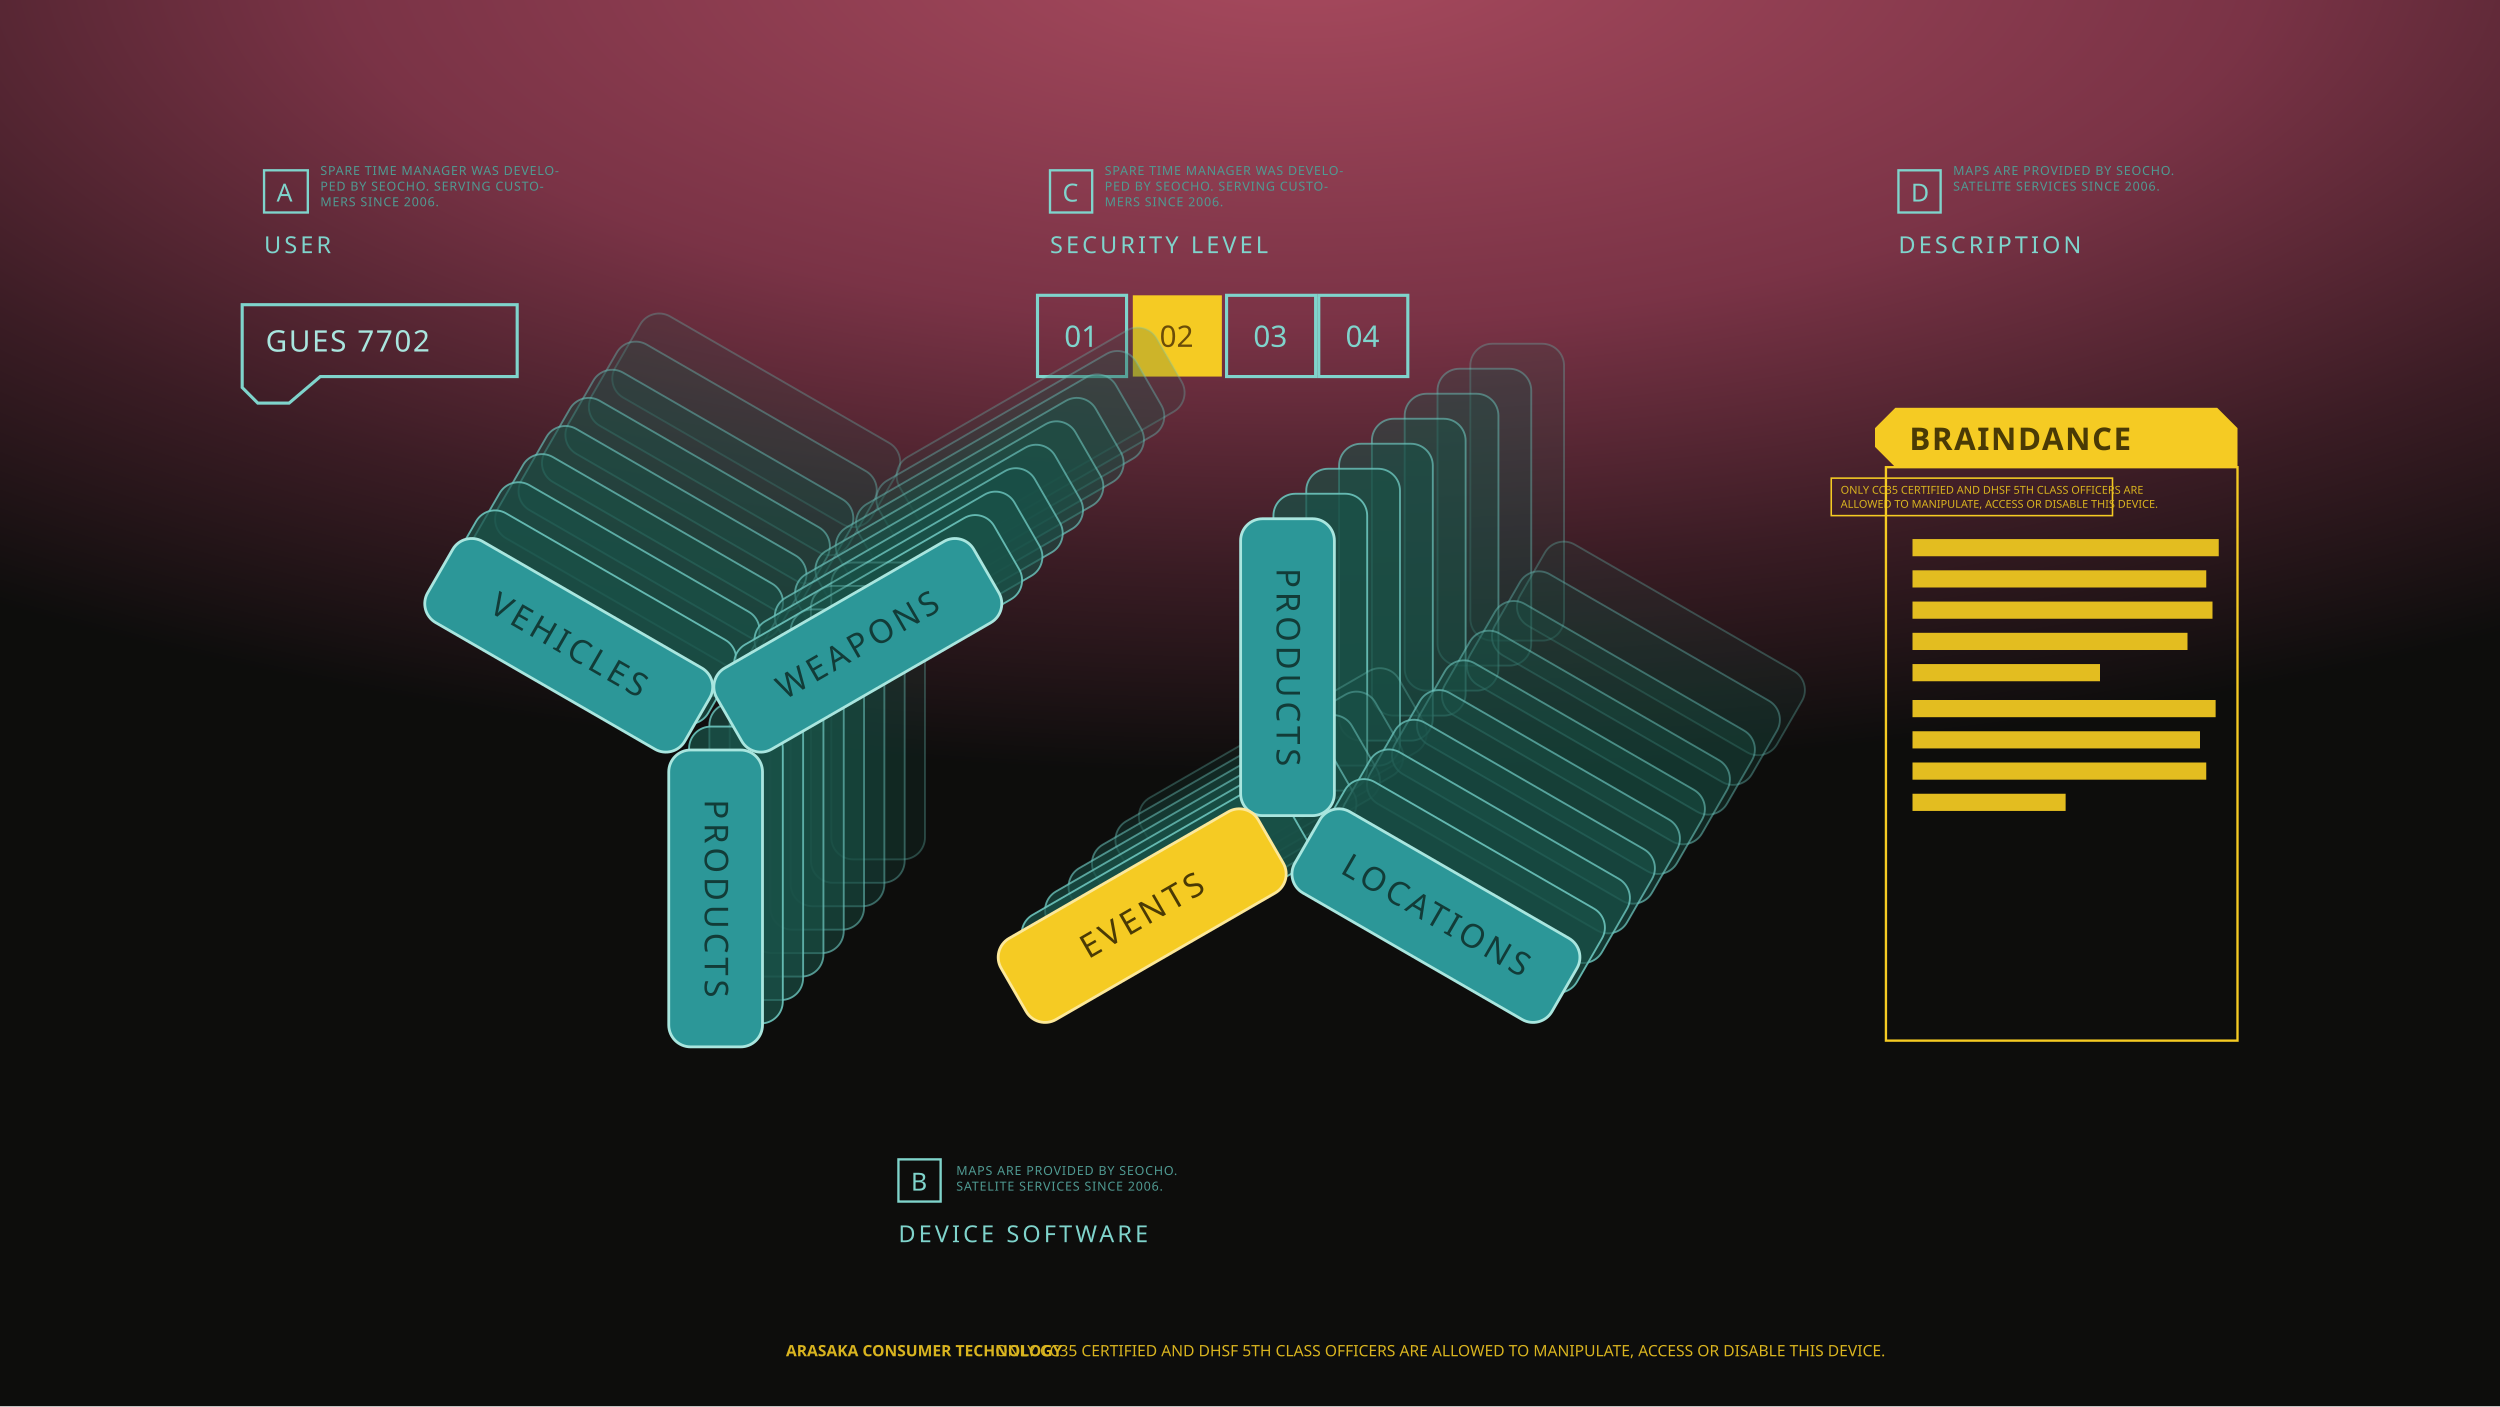
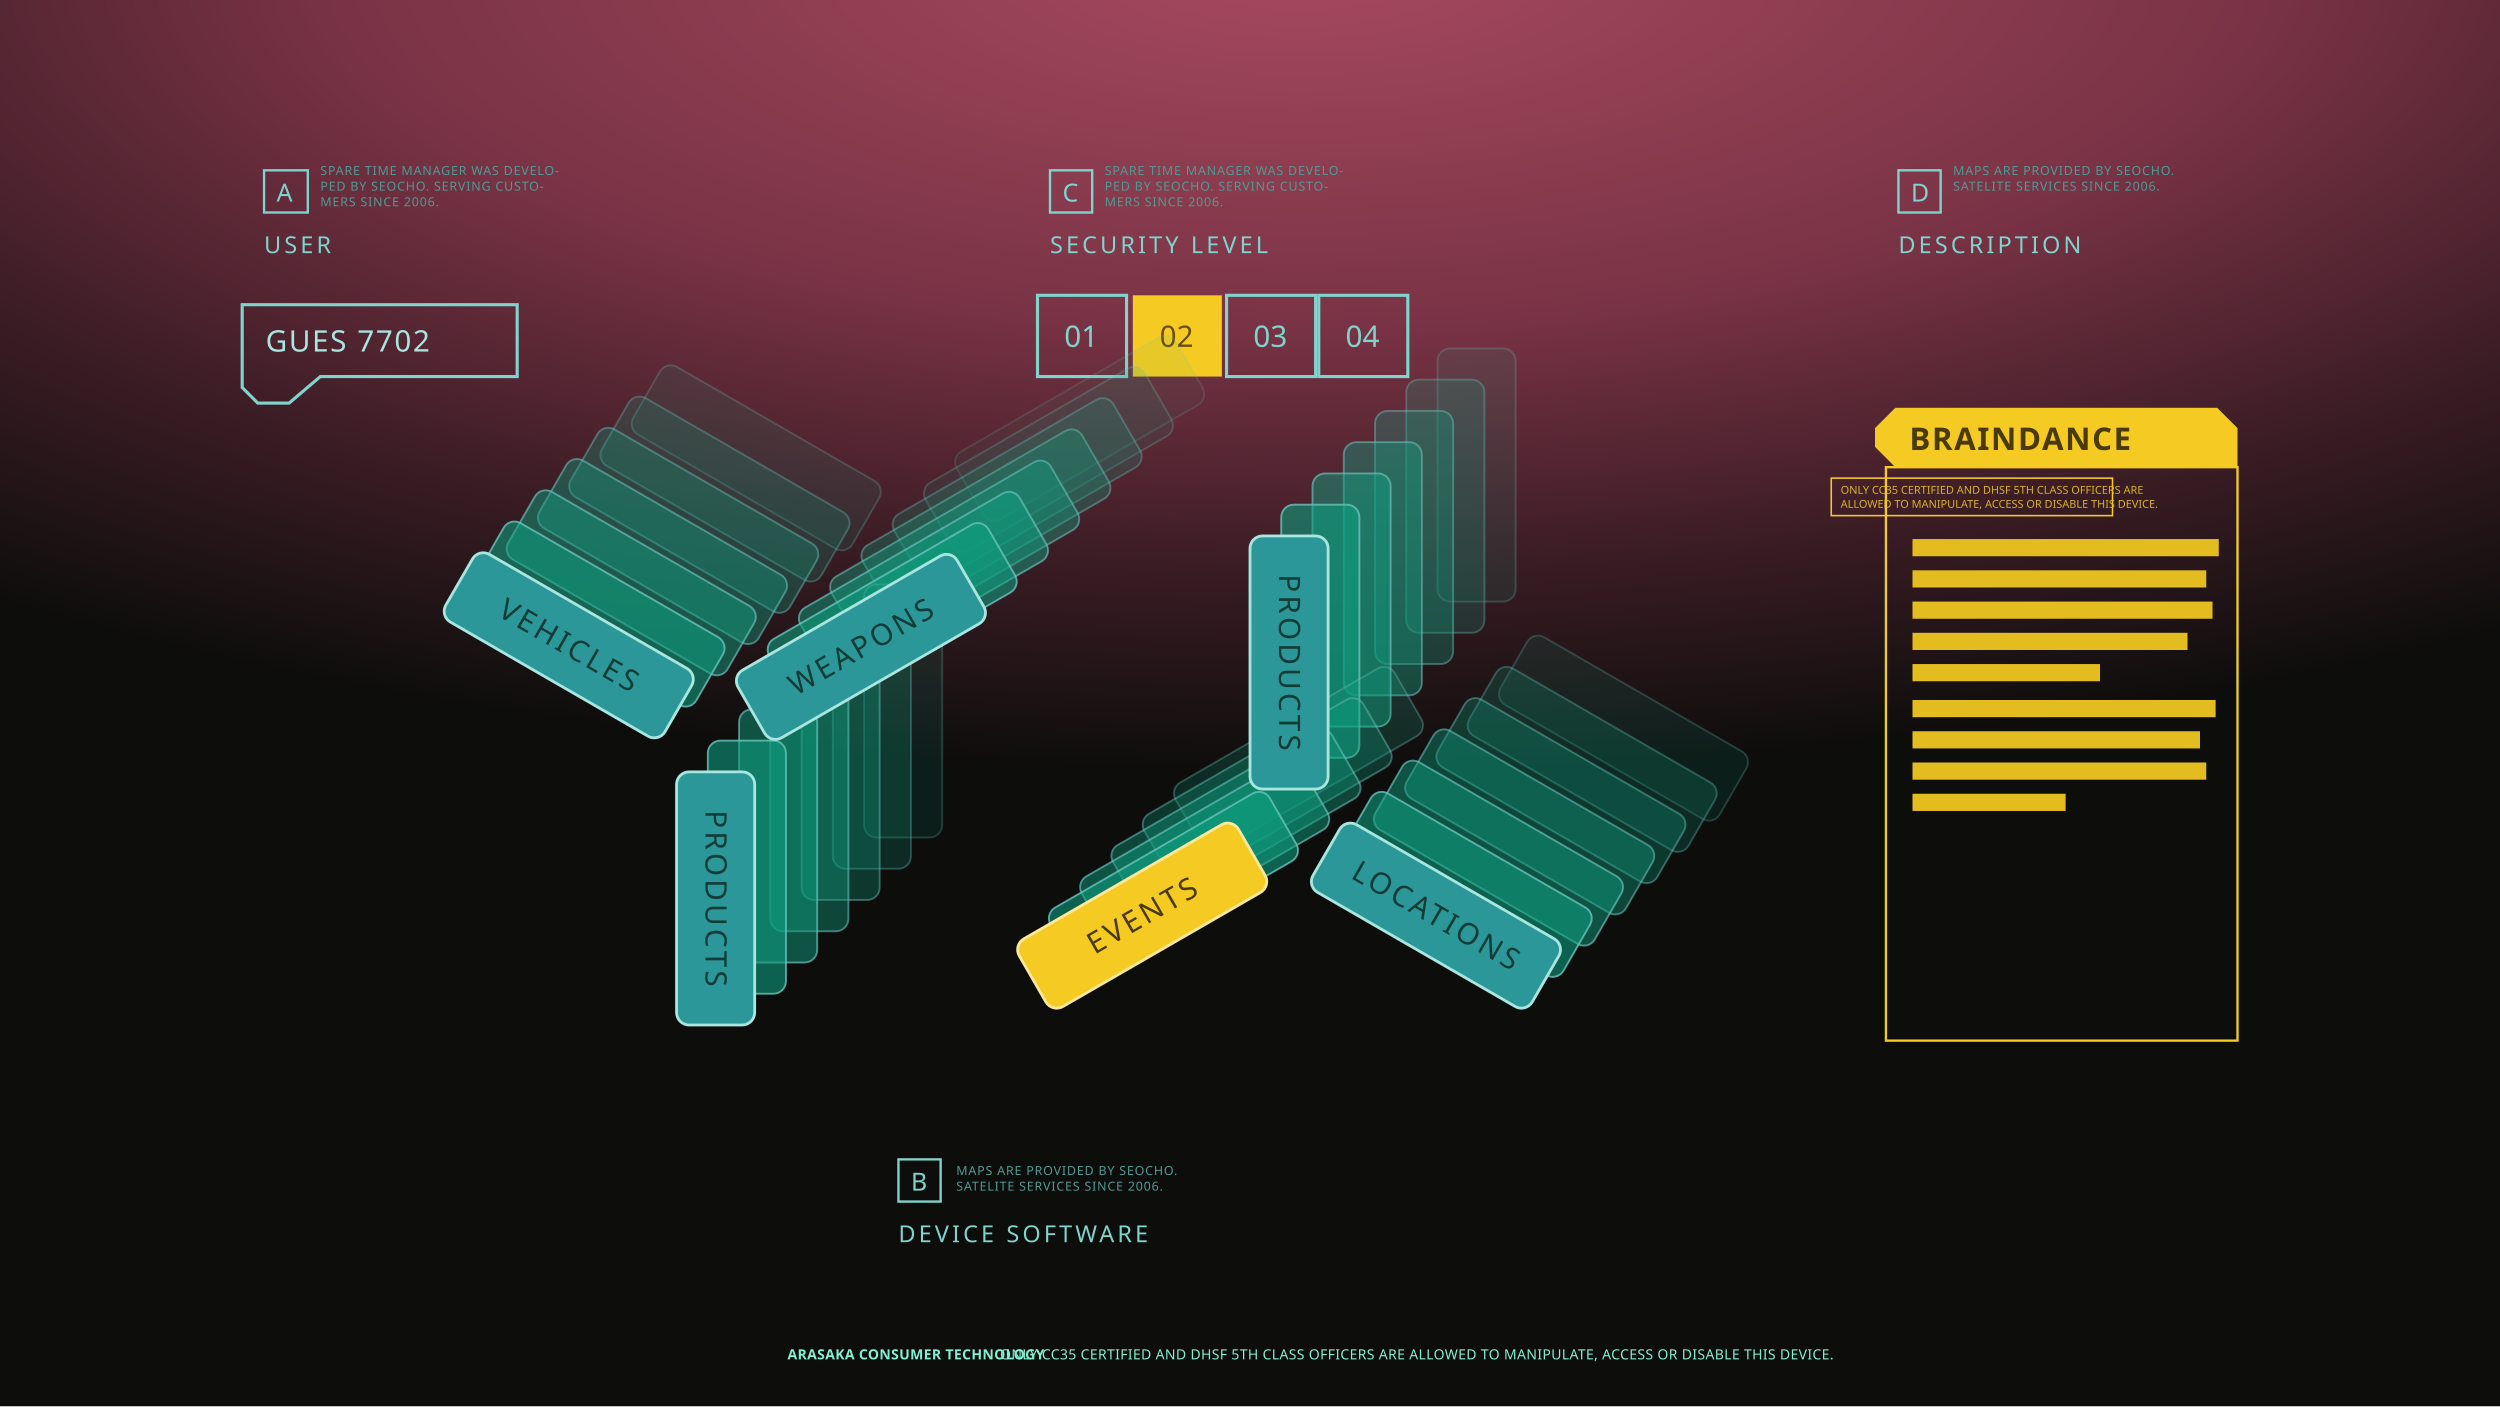
<svg xmlns="http://www.w3.org/2000/svg" width="1600" height="900" viewBox="0 0 1600 900">
  <defs>
    <radialGradient id="bloom" cx="0.52" cy="-0.05" r="0.85">
      <stop offset="0" stop-color="#a84a5e" />
      <stop offset="0.45" stop-color="#7a3346" />
      <stop offset="0.75" stop-color="#3a1c24" />
      <stop offset="1" stop-color="#0d0d0c" />
    </radialGradient>
-     <rect id="card" x="-95" y="-30" width="190" height="60" rx="14" />
+     <rect id="card" x="-81" y="-25" width="162" height="50" rx="8" />
    <rect id="badge" width="57" height="52" />
  </defs>
  <rect width="1600" height="900" fill="#0d0d0c" />
  <rect width="1600" height="620" fill="url(#bloom)" />
  <g font-family="Rajdhani" fill="#7fd4cc">
    <g font-size="8" letter-spacing="0.5" fill="#4f9a92">
      <text x="205" y="112">SPARE TIME MANAGER WAS DEVELO-</text>
      <text x="205" y="122">PED BY SEOCHO. SERVING CUSTO-</text>
      <text x="205" y="132">MERS SINCE 2006.</text>
      <text x="707" y="112">SPARE TIME MANAGER WAS DEVELO-</text>
      <text x="707" y="122">PED BY SEOCHO. SERVING CUSTO-</text>
      <text x="707" y="132">MERS SINCE 2006.</text>
      <text x="1250" y="112">MAPS ARE PROVIDED BY SEOCHO.</text>
      <text x="1250" y="122">SATELITE SERVICES SINCE 2006.</text>
    </g>
    <rect x="169" y="109" width="28" height="27" fill="none" stroke="#7fd4cc" stroke-width="1.5" />
    <text x="177" y="129" font-size="16">A</text>
    <text x="169" y="162" font-size="15" letter-spacing="2">USER</text>
    <rect x="672" y="109" width="27" height="27" fill="none" stroke="#7fd4cc" stroke-width="1.5" />
    <text x="680" y="129" font-size="16">C</text>
    <text x="672" y="162" font-size="15" letter-spacing="2">SECURITY LEVEL</text>
    <rect x="1215" y="109" width="27" height="27" fill="none" stroke="#7fd4cc" stroke-width="1.5" />
    <text x="1223" y="129" font-size="16">D</text>
    <text x="1215" y="162" font-size="15" letter-spacing="2">DESCRIPTION</text>
  </g>
  <path d="M 155,195 H 331 V 241 H 205 L 185,258 H 165 L 155,248 Z" fill="none" stroke="#7fd4cc" stroke-width="2" />
  <text x="170" y="225" font-family="Rajdhani" font-size="19" letter-spacing="1" fill="#a9e6df">GUES 7702</text>
  <g font-family="Rajdhani" font-size="19" text-anchor="middle">
    <use href="#badge" x="664" y="189" fill="none" stroke="#7fd4cc" stroke-width="2" />
    <text x="692" y="222" fill="#7fd4cc">01</text>
    <use href="#badge" x="725" y="189" fill="#f5cb23" />
    <text x="753" y="222" fill="#6b4d08">02</text>
    <use href="#badge" x="785" y="189" fill="none" stroke="#7fd4cc" stroke-width="2" />
    <text x="813" y="222" fill="#7fd4cc">03</text>
    <use href="#badge" x="844" y="189" fill="none" stroke="#7fd4cc" stroke-width="2" />
    <text x="872" y="222" fill="#7fd4cc">04</text>
  </g>
-   <g fill="#195147" stroke="#6cc4bd" stroke-width="1.2">
-     <use href="#card" transform="translate(484 269) rotate(30)" fill-opacity="0.18" stroke-opacity="0.30" />
-     <use href="#card" transform="translate(469 287) rotate(30)" fill-opacity="0.26" stroke-opacity="0.39" />
-     <use href="#card" transform="translate(454 305) rotate(30)" fill-opacity="0.34" stroke-opacity="0.47" />
-     <use href="#card" transform="translate(439 323) rotate(30)" fill-opacity="0.42" stroke-opacity="0.56" />
-     <use href="#card" transform="translate(424 341) rotate(30)" fill-opacity="0.49" stroke-opacity="0.64" />
-     <use href="#card" transform="translate(409 359) rotate(30)" fill-opacity="0.57" stroke-opacity="0.73" />
-     <use href="#card" transform="translate(394 377) rotate(30)" fill-opacity="0.65" stroke-opacity="0.81" />
-     <use href="#card" transform="translate(379 395) rotate(30)" fill-opacity="0.73" stroke-opacity="0.90" />
-     <use href="#card" transform="translate(666 278) rotate(-30)" fill-opacity="0.18" stroke-opacity="0.30" />
-     <use href="#card" transform="translate(653 293) rotate(-30)" fill-opacity="0.25" stroke-opacity="0.38" />
-     <use href="#card" transform="translate(640 308) rotate(-30)" fill-opacity="0.32" stroke-opacity="0.45" />
-     <use href="#card" transform="translate(627 323) rotate(-30)" fill-opacity="0.39" stroke-opacity="0.52" />
-     <use href="#card" transform="translate(614 338) rotate(-30)" fill-opacity="0.46" stroke-opacity="0.60" />
-     <use href="#card" transform="translate(601 353) rotate(-30)" fill-opacity="0.52" stroke-opacity="0.68" />
-     <use href="#card" transform="translate(588 368) rotate(-30)" fill-opacity="0.59" stroke-opacity="0.75" />
-     <use href="#card" transform="translate(575 383) rotate(-30)" fill-opacity="0.66" stroke-opacity="0.82" />
-     <use href="#card" transform="translate(562 398) rotate(-30)" fill-opacity="0.73" stroke-opacity="0.90" />
-     <use href="#card" transform="translate(562 455) rotate(90)" fill-opacity="0.18" stroke-opacity="0.30" />
-     <use href="#card" transform="translate(549 470) rotate(90)" fill-opacity="0.26" stroke-opacity="0.39" />
-     <use href="#card" transform="translate(536 485) rotate(90)" fill-opacity="0.34" stroke-opacity="0.47" />
-     <use href="#card" transform="translate(523 500) rotate(90)" fill-opacity="0.42" stroke-opacity="0.56" />
-     <use href="#card" transform="translate(510 515) rotate(90)" fill-opacity="0.49" stroke-opacity="0.64" />
-     <use href="#card" transform="translate(497 530) rotate(90)" fill-opacity="0.57" stroke-opacity="0.73" />
-     <use href="#card" transform="translate(484 545) rotate(90)" fill-opacity="0.65" stroke-opacity="0.81" />
-     <use href="#card" transform="translate(471 560) rotate(90)" fill-opacity="0.73" stroke-opacity="0.90" />
-     <use href="#card" transform="translate(971 315) rotate(90)" fill-opacity="0.18" stroke-opacity="0.30" />
-     <use href="#card" transform="translate(950 331) rotate(90)" fill-opacity="0.27" stroke-opacity="0.40" />
-     <use href="#card" transform="translate(929 347) rotate(90)" fill-opacity="0.36" stroke-opacity="0.50" />
-     <use href="#card" transform="translate(908 363) rotate(90)" fill-opacity="0.46" stroke-opacity="0.60" />
-     <use href="#card" transform="translate(887 379) rotate(90)" fill-opacity="0.55" stroke-opacity="0.70" />
-     <use href="#card" transform="translate(866 395) rotate(90)" fill-opacity="0.64" stroke-opacity="0.80" />
-     <use href="#card" transform="translate(845 411) rotate(90)" fill-opacity="0.73" stroke-opacity="0.90" />
-     <use href="#card" transform="translate(821 496) rotate(-30)" fill-opacity="0.18" stroke-opacity="0.30" />
-     <use href="#card" transform="translate(806 511) rotate(-30)" fill-opacity="0.29" stroke-opacity="0.42" />
-     <use href="#card" transform="translate(791 526) rotate(-30)" fill-opacity="0.40" stroke-opacity="0.54" />
-     <use href="#card" transform="translate(776 541) rotate(-30)" fill-opacity="0.51" stroke-opacity="0.66" />
-     <use href="#card" transform="translate(761 556) rotate(-30)" fill-opacity="0.62" stroke-opacity="0.78" />
-     <use href="#card" transform="translate(746 571) rotate(-30)" fill-opacity="0.73" stroke-opacity="0.90" />
-     <use href="#card" transform="translate(1063 415) rotate(30)" fill-opacity="0.18" stroke-opacity="0.30" />
-     <use href="#card" transform="translate(1047 434) rotate(30)" fill-opacity="0.25" stroke-opacity="0.38" />
-     <use href="#card" transform="translate(1031 453) rotate(30)" fill-opacity="0.32" stroke-opacity="0.45" />
-     <use href="#card" transform="translate(1015 472) rotate(30)" fill-opacity="0.39" stroke-opacity="0.52" />
-     <use href="#card" transform="translate(999 491) rotate(30)" fill-opacity="0.46" stroke-opacity="0.60" />
-     <use href="#card" transform="translate(983 510) rotate(30)" fill-opacity="0.52" stroke-opacity="0.68" />
-     <use href="#card" transform="translate(967 529) rotate(30)" fill-opacity="0.59" stroke-opacity="0.75" />
-     <use href="#card" transform="translate(951 548) rotate(30)" fill-opacity="0.66" stroke-opacity="0.82" />
-     <use href="#card" transform="translate(935 567) rotate(30)" fill-opacity="0.73" stroke-opacity="0.90" />
+   <g fill="#0f9f80" stroke="#6cc4bd" stroke-width="1.2">
+     <use href="#card" transform="translate(484 293) rotate(30)" fill-opacity="0.12" stroke-opacity="0.24" />
+     <use href="#card" transform="translate(464 313) rotate(30)" fill-opacity="0.21" stroke-opacity="0.34" />
+     <use href="#card" transform="translate(444 333) rotate(30)" fill-opacity="0.30" stroke-opacity="0.45" />
+     <use href="#card" transform="translate(424 353) rotate(30)" fill-opacity="0.40" stroke-opacity="0.56" />
+     <use href="#card" transform="translate(404 373) rotate(30)" fill-opacity="0.48" stroke-opacity="0.68" />
+     <use href="#card" transform="translate(384 393) rotate(30)" fill-opacity="0.58" stroke-opacity="0.80" />
+     <use href="#card" transform="translate(691 274) rotate(-30)" fill-opacity="0.07" stroke-opacity="0.16" />
+     <use href="#card" transform="translate(671 294) rotate(-30)" fill-opacity="0.12" stroke-opacity="0.24" />
+     <use href="#card" transform="translate(651 314) rotate(-30)" fill-opacity="0.21" stroke-opacity="0.34" />
+     <use href="#card" transform="translate(631 334) rotate(-30)" fill-opacity="0.30" stroke-opacity="0.45" />
+     <use href="#card" transform="translate(611 354) rotate(-30)" fill-opacity="0.40" stroke-opacity="0.56" />
+     <use href="#card" transform="translate(591 374) rotate(-30)" fill-opacity="0.48" stroke-opacity="0.68" />
+     <use href="#card" transform="translate(571 394) rotate(-30)" fill-opacity="0.58" stroke-opacity="0.80" />
+     <use href="#card" transform="translate(578 455) rotate(90)" fill-opacity="0.12" stroke-opacity="0.24" />
+     <use href="#card" transform="translate(558 475) rotate(90)" fill-opacity="0.21" stroke-opacity="0.34" />
+     <use href="#card" transform="translate(538 495) rotate(90)" fill-opacity="0.30" stroke-opacity="0.45" />
+     <use href="#card" transform="translate(518 515) rotate(90)" fill-opacity="0.40" stroke-opacity="0.56" />
+     <use href="#card" transform="translate(498 535) rotate(90)" fill-opacity="0.48" stroke-opacity="0.68" />
+     <use href="#card" transform="translate(478 555) rotate(90)" fill-opacity="0.58" stroke-opacity="0.80" />
+     <use href="#card" transform="translate(945 304) rotate(90)" fill-opacity="0.12" stroke-opacity="0.24" />
+     <use href="#card" transform="translate(925 324) rotate(90)" fill-opacity="0.21" stroke-opacity="0.34" />
+     <use href="#card" transform="translate(905 344) rotate(90)" fill-opacity="0.30" stroke-opacity="0.45" />
+     <use href="#card" transform="translate(885 364) rotate(90)" fill-opacity="0.40" stroke-opacity="0.56" />
+     <use href="#card" transform="translate(865 384) rotate(90)" fill-opacity="0.48" stroke-opacity="0.68" />
+     <use href="#card" transform="translate(845 404) rotate(90)" fill-opacity="0.58" stroke-opacity="0.80" />
+     <use href="#card" transform="translate(831 486) rotate(-30)" fill-opacity="0.21" stroke-opacity="0.34" />
+     <use href="#card" transform="translate(811 506) rotate(-30)" fill-opacity="0.30" stroke-opacity="0.45" />
+     <use href="#card" transform="translate(791 526) rotate(-30)" fill-opacity="0.40" stroke-opacity="0.56" />
+     <use href="#card" transform="translate(771 546) rotate(-30)" fill-opacity="0.48" stroke-opacity="0.68" />
+     <use href="#card" transform="translate(751 566) rotate(-30)" fill-opacity="0.58" stroke-opacity="0.80" />
+     <use href="#card" transform="translate(1039 466) rotate(30)" fill-opacity="0.12" stroke-opacity="0.24" />
+     <use href="#card" transform="translate(1019 486) rotate(30)" fill-opacity="0.21" stroke-opacity="0.34" />
+     <use href="#card" transform="translate(999 506) rotate(30)" fill-opacity="0.30" stroke-opacity="0.45" />
+     <use href="#card" transform="translate(979 526) rotate(30)" fill-opacity="0.40" stroke-opacity="0.56" />
+     <use href="#card" transform="translate(959 546) rotate(30)" fill-opacity="0.48" stroke-opacity="0.68" />
+     <use href="#card" transform="translate(939 566) rotate(30)" fill-opacity="0.58" stroke-opacity="0.80" />
  </g>
-   <g font-family="Rajdhani" font-size="21" letter-spacing="2.5" text-anchor="middle">
+   <g font-family="Rajdhani" font-size="19" letter-spacing="2" text-anchor="middle">
    <g transform="translate(364 413) rotate(30)">
      <use href="#card" fill="#2c9798" stroke="#a9e6df" stroke-width="1.8" />
-       <text y="7" fill="#123c38">VEHICLES</text>
+       <text y="6.5" fill="#123c38">VEHICLES</text>
    </g>
-     <g transform="translate(549 413) rotate(-30)">
+     <g transform="translate(551 414) rotate(-30)">
      <use href="#card" fill="#2c9798" stroke="#a9e6df" stroke-width="1.8" />
-       <text y="7" fill="#123c38">WEAPONS</text>
+       <text y="6.5" fill="#123c38">WEAPONS</text>
    </g>
    <g transform="translate(458 575) rotate(90)">
      <use href="#card" fill="#2c9798" stroke="#a9e6df" stroke-width="1.8" />
-       <text y="7" fill="#123c38">PRODUCTS</text>
+       <text y="6.5" fill="#123c38">PRODUCTS</text>
    </g>
-     <g transform="translate(824 427) rotate(90)">
+     <g transform="translate(825 424) rotate(90)">
      <use href="#card" fill="#2c9798" stroke="#a9e6df" stroke-width="1.8" />
-       <text y="7" fill="#123c38">PRODUCTS</text>
+       <text y="6.5" fill="#123c38">PRODUCTS</text>
    </g>
    <g transform="translate(731 586) rotate(-30)">
      <use href="#card" fill="#f5cb23" stroke="#fce89a" stroke-width="1.8" />
-       <text y="7" fill="#4a3a05">EVENTS</text>
+       <text y="6.5" fill="#4a3a05">EVENTS</text>
    </g>
    <g transform="translate(919 586) rotate(30)">
      <use href="#card" fill="#2c9798" stroke="#a9e6df" stroke-width="1.8" />
-       <text y="7" fill="#123c38">LOCATIONS</text>
+       <text y="6.5" fill="#123c38">LOCATIONS</text>
    </g>
  </g>
  <g>
    <path d="M 1213,261 H 1419 L 1432,274 V 299 H 1213 L 1200,286 V 274 Z" fill="#f5cb23" />
    <text x="1222" y="288" font-family="Rajdhani" font-size="20" font-weight="600" letter-spacing="1" fill="#4a3a05">BRAINDANCE</text>
    <rect x="1172" y="306" width="180" height="24" fill="none" stroke="#f5cb23" stroke-width="1" />
    <g fill="#d9b41f" font-family="Rajdhani" font-size="7">
      <text x="1178" y="316">ONLY CC35 CERTIFIED AND DHSF 5TH CLASS OFFICERS ARE</text>
      <text x="1178" y="325">ALLOWED TO MANIPULATE, ACCESS OR DISABLE THIS DEVICE.</text>
    </g>
    <rect x="1207" y="299" width="225" height="367" fill="none" stroke="#f5cb23" stroke-width="1.5" />
    <g fill="#e3bd20">
      <rect x="1224" y="345" width="196" height="11" />
      <rect x="1224" y="365" width="188" height="11" />
      <rect x="1224" y="385" width="192" height="11" />
      <rect x="1224" y="405" width="176" height="11" />
      <rect x="1224" y="425" width="120" height="11" />
      <rect x="1224" y="448" width="194" height="11" />
      <rect x="1224" y="468" width="184" height="11" />
      <rect x="1224" y="488" width="188" height="11" />
      <rect x="1224" y="508" width="98" height="11" />
    </g>
  </g>
  <g font-family="Rajdhani" fill="#7fd4cc">
    <g font-size="8" letter-spacing="0.5" fill="#4f9a92">
      <text x="612" y="752">MAPS ARE PROVIDED BY SEOCHO.</text>
      <text x="612" y="762">SATELITE SERVICES SINCE 2006.</text>
    </g>
    <rect x="575" y="742" width="27" height="27" fill="none" stroke="#7fd4cc" stroke-width="1.5" />
    <text x="583" y="762" font-size="16">B</text>
    <text x="575" y="795" font-size="15" letter-spacing="2">DEVICE SOFTWARE</text>
  </g>
-   <g font-family="Rajdhani" font-size="10" fill="#d9b41f">
-     <text x="503" y="868" font-weight="700">ARASAKA CONSUMER TECHNOLOGY</text>
-     <text x="637" y="868">ONLY CC35 CERTIFIED AND DHSF 5TH CLASS OFFICERS ARE ALLOWED TO MANIPULATE, ACCESS OR DISABLE THIS DEVICE.</text>
+   <g font-family="Rajdhani" font-size="9" letter-spacing="0.2" fill="#82f0d3">
+     <text x="504" y="870" font-weight="700">ARASAKA CONSUMER TECHNOLOGY</text>
+     <text x="640" y="870">ONLY CC35 CERTIFIED AND DHSF 5TH CLASS OFFICERS ARE ALLOWED TO MANIPULATE, ACCESS OR DISABLE THIS DEVICE.</text>
  </g>
</svg>
